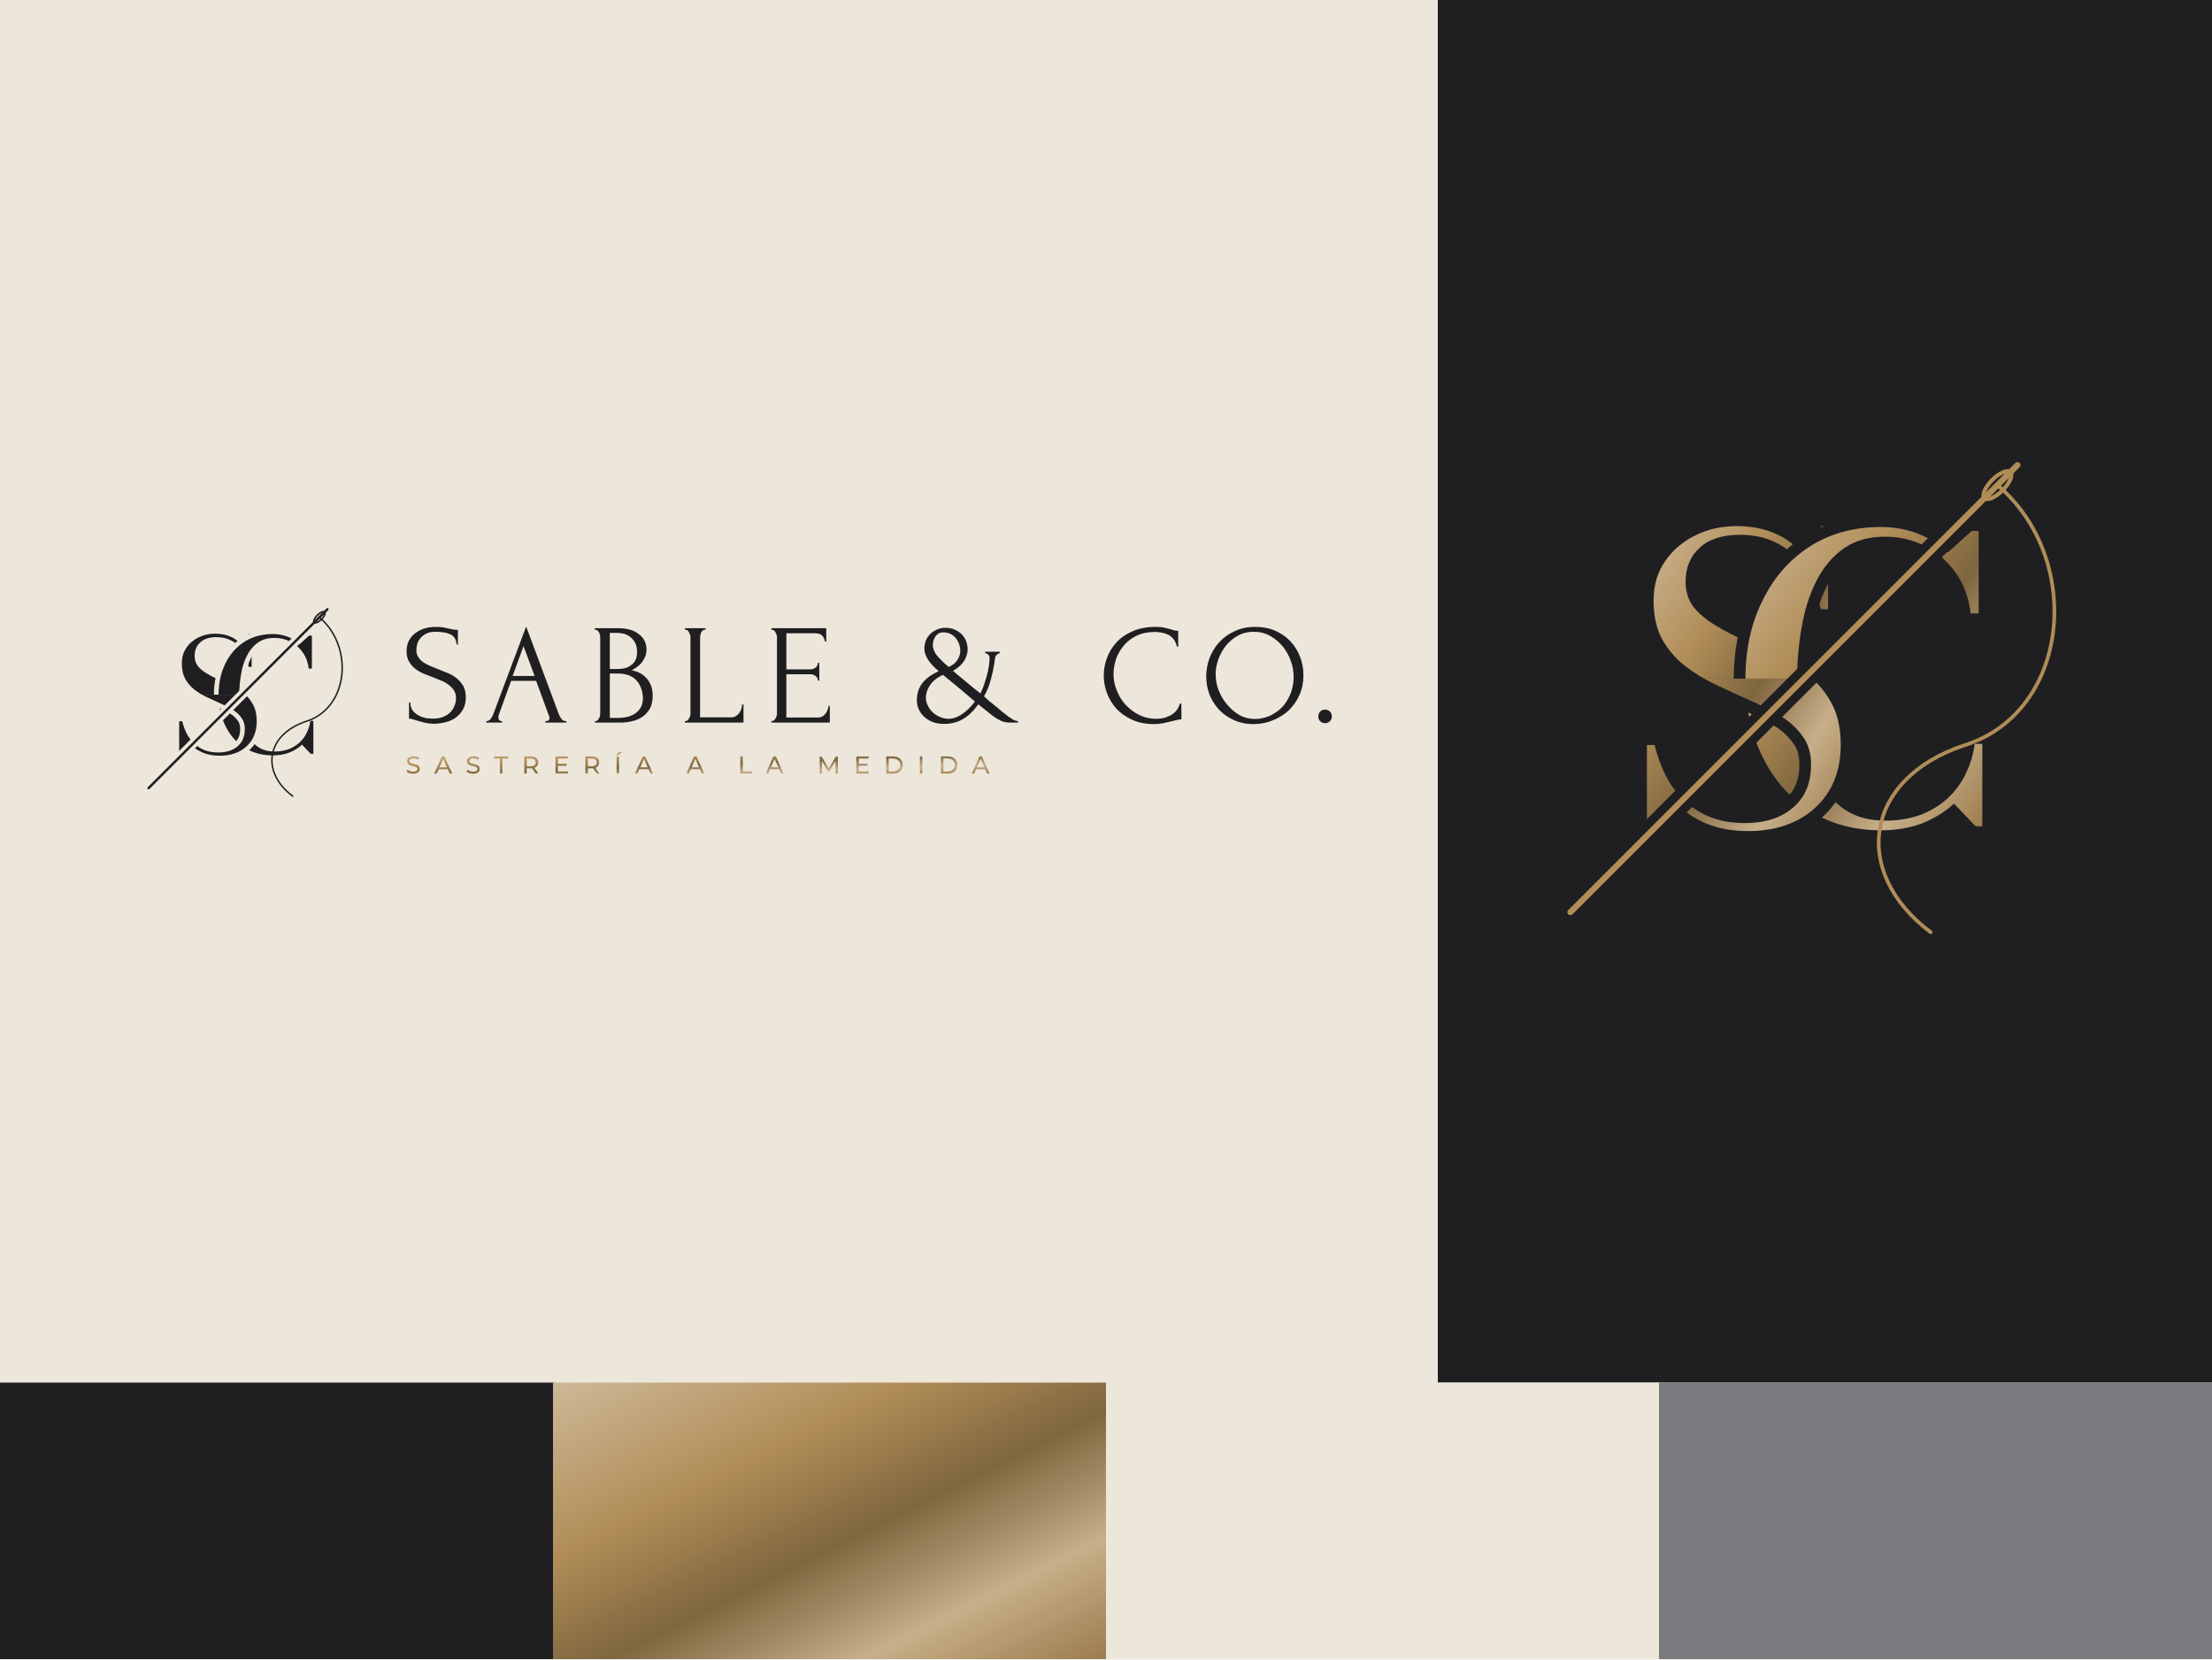
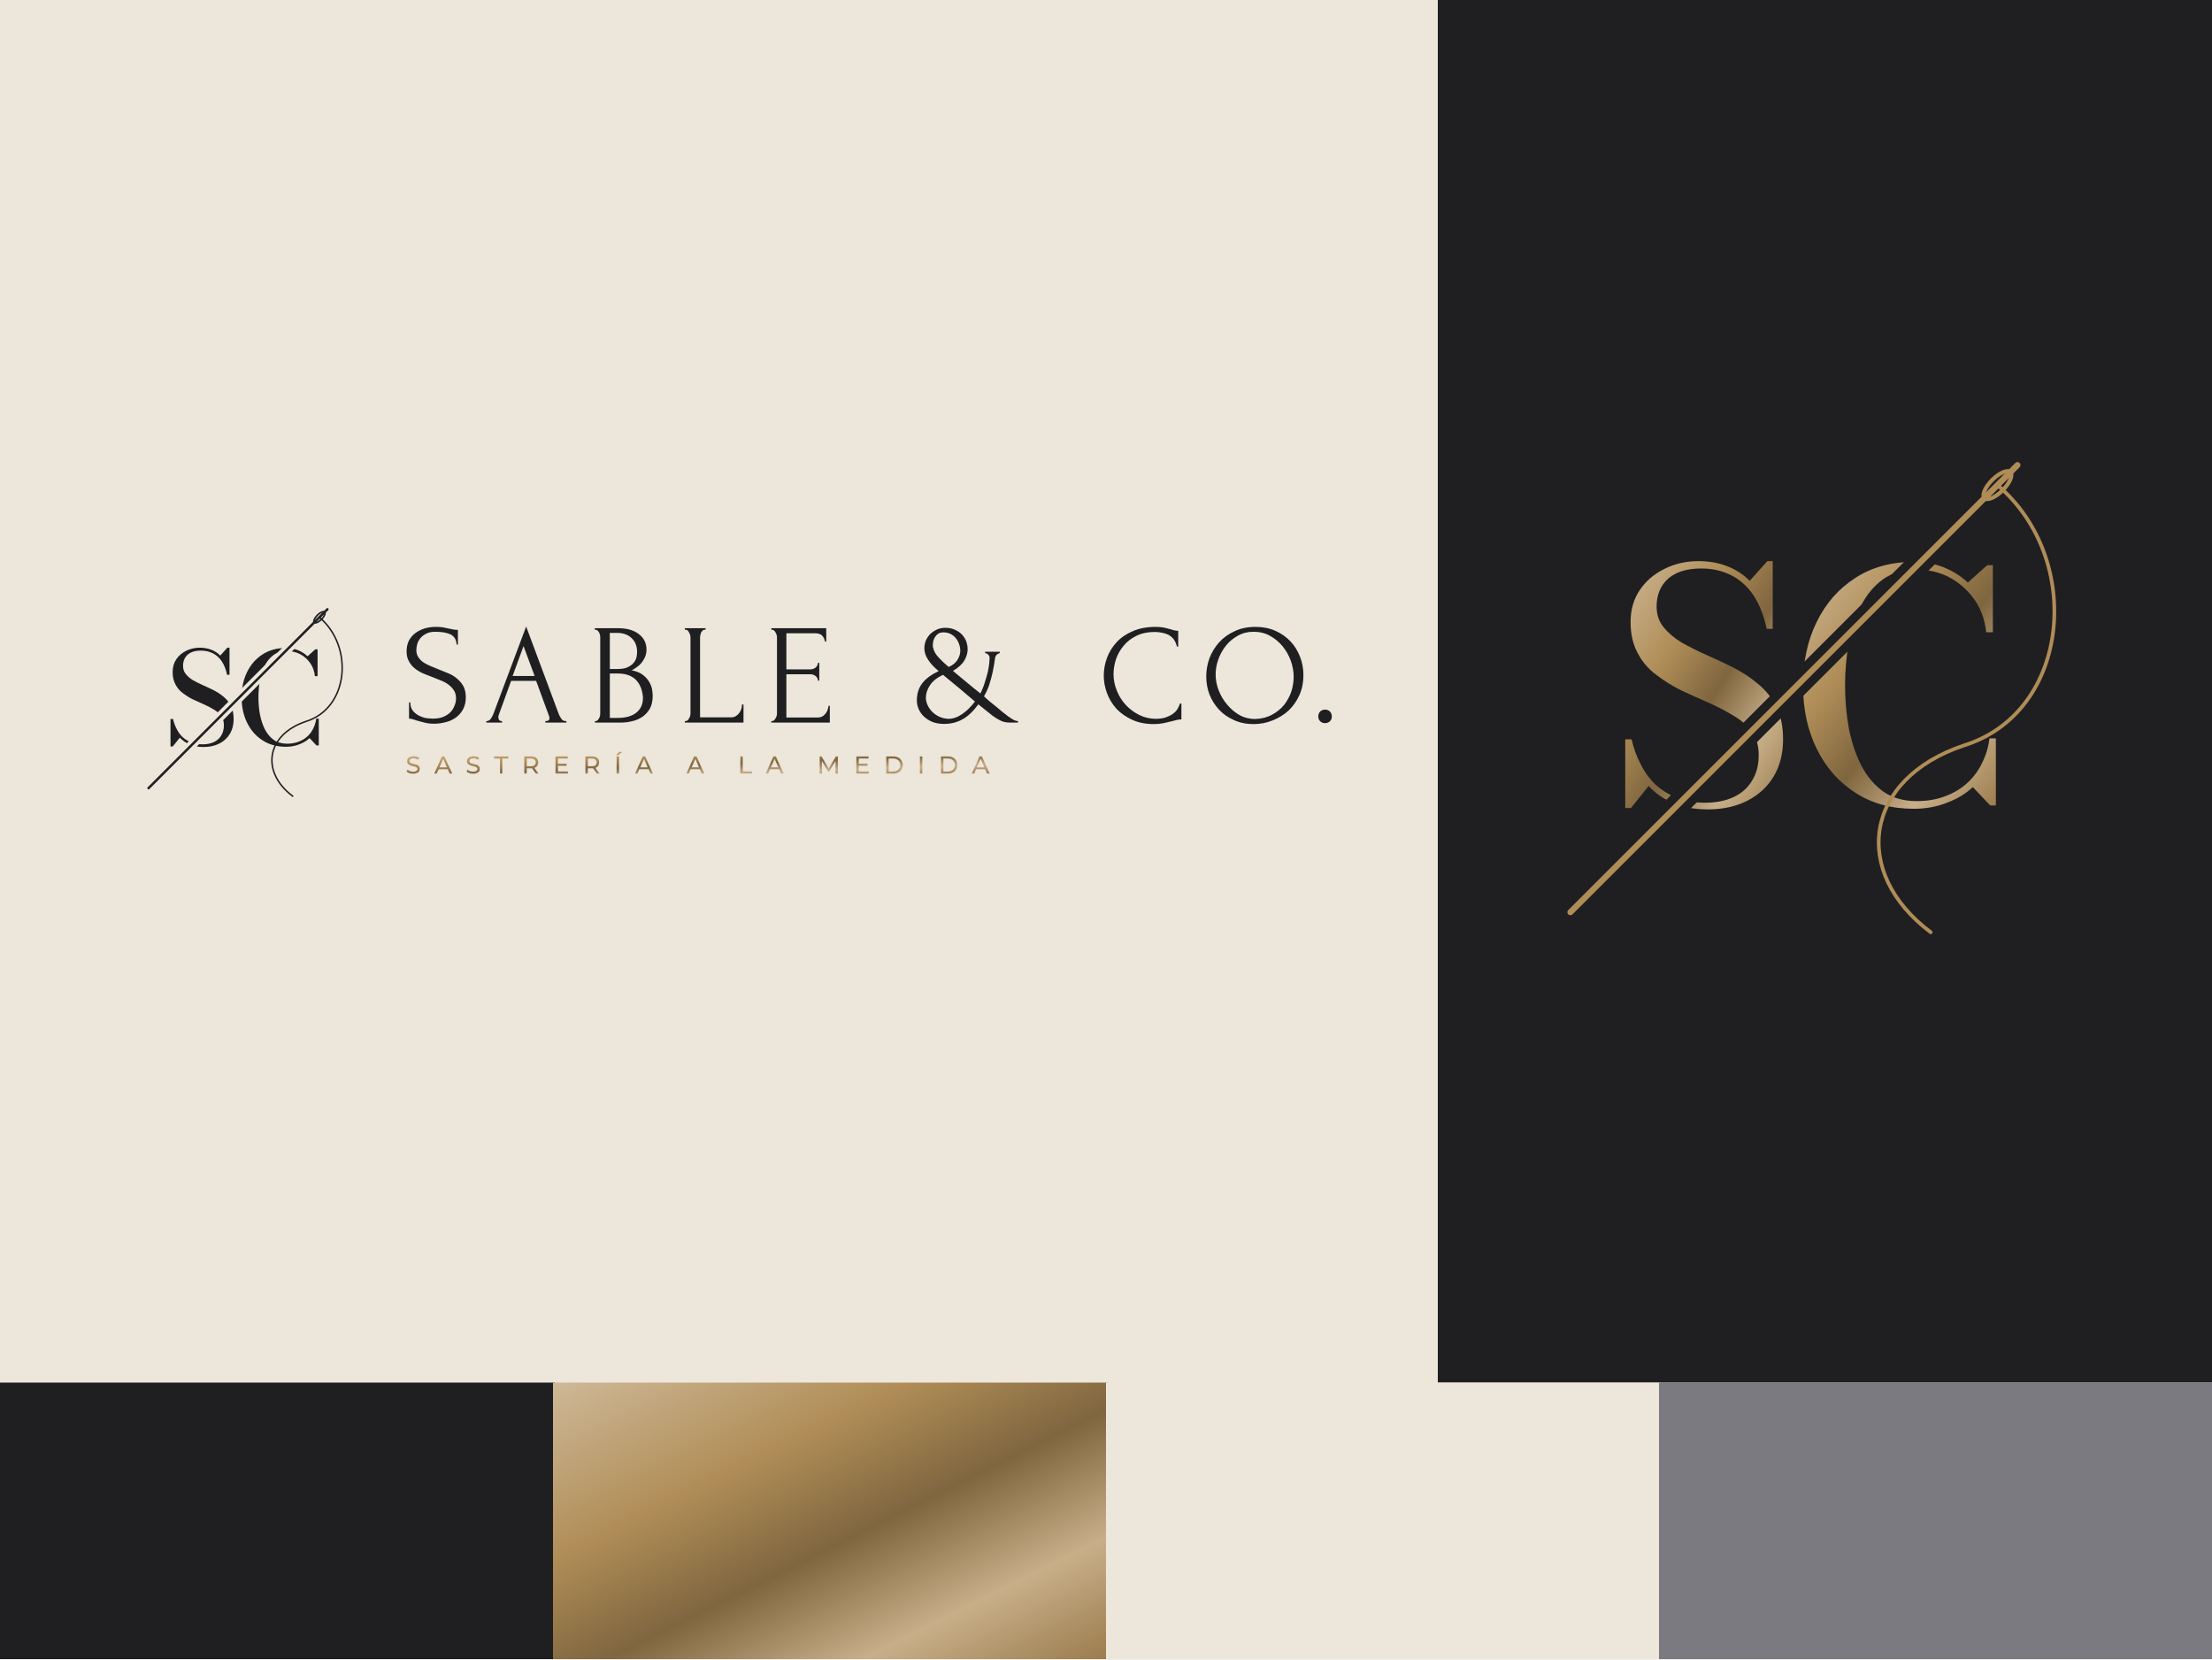
<svg xmlns="http://www.w3.org/2000/svg" viewBox="0 0 1200 900" width="1200" height="900">
  <defs>
    <linearGradient id="foil" x1="0" y1="0" x2="1" y2="1">
      <stop offset="0" stop-color="#CEB897" />
      <stop offset=".32" stop-color="#B08D57" />
      <stop offset=".55" stop-color="#7F663F" />
      <stop offset=".78" stop-color="#C8AF89" />
      <stop offset="1" stop-color="#9B7C4D" />
    </linearGradient>
  </defs>
  <rect width="1200" height="900" fill="#EDE6DA" />
  <rect x="780" y="0" width="420" height="750" fill="#1F1F22" />
  <g transform="translate(80 327.02)">
    <g transform="scale(1.02)">
      <g transform="translate(-22.15 -23.57)">
        <g transform="scale(0.71)">
-           <mask id="k406" maskUnits="userSpaceOnUse" x="-50" y="-50" width="400" height="400">
+           <mask id="k38" maskUnits="userSpaceOnUse" x="-50" y="-50" width="400" height="400">
            <rect x="-50" y="-50" width="400" height="400" fill="#fff" />
            <g fill="#000">
              <path d="M32 172 L166 38" fill="none" stroke="#000" stroke-width="7" stroke-linecap="round" stroke-linejoin="round" />
            </g>
          </mask>
-           <g mask="url(#k406)">
-             <clipPath id="w402">
-               <rect x="-500" y="-500" width="1400" height="602" />
-             </clipPath>
-             <clipPath id="w403">
-               <rect x="-500" y="102" width="1400" height="1400" />
-             </clipPath>
-             <g clip-path="url(#w402)">
-               <mask id="k404" maskUnits="userSpaceOnUse" x="-50" y="-50" width="400" height="400">
-                 <rect x="-50" y="-50" width="400" height="400" fill="#fff" />
-                 <g fill="#000">
-                   <path d="M47 1.2Q34.7 1.2 25.5 -4.7Q16.4 -10.6 11.4 -20.9Q6.3 -31.2 6.3 -44.2Q6.3 -57.4 11.4 -67.6Q16.4 -77.9 25.5 -83.8Q34.7 -89.7 47 -89.7Q52.8 -89.7 58 -87.7Q63.1 -85.7 67 -82.1L74.1 -88.5H76.2V-63.8H73.8Q73 -70.8 69.3 -76Q65.6 -81.2 60.1 -84Q54.6 -86.8 48.2 -86.8Q40.8 -86.8 35.8 -83.3Q30.7 -79.7 27.6 -73.6Q24.5 -67.5 23.2 -59.9Q21.8 -52.3 21.8 -44.2Q21.8 -36.2 23.2 -28.6Q24.5 -21 27.6 -14.9Q30.7 -8.8 35.8 -5.2Q40.8 -1.7 48.2 -1.7Q54 -1.7 58.7 -3.4Q63.4 -5.2 66.8 -8.3Q70.3 -11.5 72.3 -15.7Q74.4 -19.9 75 -24.7H77.3V0H75.3L68.8 -6.8Q64.8 -3.1 59.3 -0.9Q53.7 1.2 47 1.2Z" transform="translate(120 102) scale(1) translate(-41.83 44.25)" fill="#000" stroke="#000" stroke-width="7" stroke-linejoin="round" />
-                 </g>
-               </mask>
-               <g mask="url(#k404)">
-                 <path d="M36.8 1.7Q29.5 1.7 24.1 -0.6Q18.8 -2.8 15 -6.8L8.4 1.2H6.4V-24.1H8.7Q9.9 -19.2 12 -15Q14.2 -10.7 17.5 -7.6Q20.8 -4.4 25.3 -2.5Q29.9 -0.7 35.8 -0.7Q41.9 -0.7 46.3 -2.8Q50.7 -4.9 53.2 -8.8Q55.6 -12.7 55.6 -18.3Q55.6 -23.4 53 -26.8Q50.5 -30.3 46.3 -32.9Q42 -35.4 37 -37.6Q32 -39.8 27 -42.2Q21.9 -44.6 17.7 -47.9Q13.5 -51.2 10.9 -55.9Q8.4 -60.6 8.4 -67.4Q8.4 -74.2 11.8 -79.1Q15.2 -84.1 20.9 -86.9Q26.5 -89.7 33.3 -89.7Q39.1 -89.7 43.8 -87.9Q48.6 -86.1 52.2 -82.4L58.8 -89.7H60.7V-64.8H58.5Q56.9 -72.2 53.6 -77.1Q50.3 -82.1 45.4 -84.6Q40.5 -87.1 34.4 -87.1Q26.4 -87.1 22.2 -83.2Q18 -79.4 18 -73Q18 -68.5 20.5 -65.3Q23.1 -62.2 27.2 -59.8Q31.3 -57.3 36.3 -55.2Q41.3 -53 46.3 -50.5Q51.2 -48 55.4 -44.5Q59.5 -41 62 -36.1Q64.5 -31.2 64.5 -24.1Q64.5 -16.3 61.1 -10.5Q57.6 -4.7 51.4 -1.5Q45.1 1.7 36.8 1.7Z" transform="translate(84 102) scale(1) translate(-35.46 43.98)" fill="#1F1F22" />
-               </g>
-               <path d="M47 1.2Q34.7 1.2 25.5 -4.7Q16.4 -10.6 11.4 -20.9Q6.3 -31.2 6.3 -44.2Q6.3 -57.4 11.4 -67.6Q16.4 -77.9 25.5 -83.8Q34.7 -89.7 47 -89.7Q52.8 -89.7 58 -87.7Q63.1 -85.7 67 -82.1L74.1 -88.5H76.2V-63.8H73.8Q73 -70.8 69.3 -76Q65.6 -81.2 60.1 -84Q54.6 -86.8 48.2 -86.8Q40.8 -86.8 35.8 -83.3Q30.7 -79.7 27.6 -73.6Q24.5 -67.5 23.2 -59.9Q21.8 -52.3 21.8 -44.2Q21.8 -36.2 23.2 -28.6Q24.5 -21 27.6 -14.9Q30.7 -8.8 35.8 -5.2Q40.8 -1.7 48.2 -1.7Q54 -1.7 58.7 -3.4Q63.4 -5.2 66.8 -8.3Q70.3 -11.5 72.3 -15.7Q74.4 -19.9 75 -24.7H77.3V0H75.3L68.8 -6.8Q64.8 -3.1 59.3 -0.9Q53.7 1.2 47 1.2Z" transform="translate(120 102) scale(1) translate(-41.83 44.25)" fill="#1F1F22" />
-             </g>
-             <g clip-path="url(#w403)">
-               <mask id="k405" maskUnits="userSpaceOnUse" x="-50" y="-50" width="400" height="400">
-                 <rect x="-50" y="-50" width="400" height="400" fill="#fff" />
-                 <g fill="#000">
-                   <path d="M36.8 1.7Q29.5 1.7 24.1 -0.6Q18.8 -2.8 15 -6.8L8.4 1.2H6.4V-24.1H8.7Q9.9 -19.2 12 -15Q14.2 -10.7 17.5 -7.6Q20.8 -4.4 25.3 -2.5Q29.9 -0.7 35.8 -0.7Q41.9 -0.7 46.3 -2.8Q50.7 -4.9 53.2 -8.8Q55.6 -12.7 55.6 -18.3Q55.6 -23.4 53 -26.8Q50.5 -30.3 46.3 -32.9Q42 -35.4 37 -37.6Q32 -39.8 27 -42.2Q21.9 -44.6 17.7 -47.9Q13.5 -51.2 10.9 -55.9Q8.4 -60.6 8.4 -67.4Q8.4 -74.2 11.8 -79.1Q15.2 -84.1 20.9 -86.9Q26.5 -89.7 33.3 -89.7Q39.1 -89.7 43.8 -87.9Q48.6 -86.1 52.2 -82.4L58.8 -89.7H60.7V-64.8H58.5Q56.9 -72.2 53.6 -77.1Q50.3 -82.1 45.4 -84.6Q40.5 -87.1 34.4 -87.1Q26.4 -87.1 22.2 -83.2Q18 -79.4 18 -73Q18 -68.5 20.5 -65.3Q23.1 -62.2 27.2 -59.8Q31.3 -57.3 36.3 -55.2Q41.3 -53 46.3 -50.5Q51.2 -48 55.4 -44.5Q59.5 -41 62 -36.1Q64.5 -31.2 64.5 -24.1Q64.5 -16.3 61.1 -10.5Q57.6 -4.7 51.4 -1.5Q45.1 1.7 36.8 1.7Z" transform="translate(84 102) scale(1) translate(-35.46 43.98)" fill="#000" stroke="#000" stroke-width="7" stroke-linejoin="round" />
-                 </g>
-               </mask>
-               <g mask="url(#k405)">
-                 <path d="M47 1.2Q34.7 1.2 25.5 -4.7Q16.4 -10.6 11.4 -20.9Q6.3 -31.2 6.3 -44.2Q6.3 -57.4 11.4 -67.6Q16.4 -77.9 25.5 -83.8Q34.7 -89.7 47 -89.7Q52.8 -89.7 58 -87.7Q63.1 -85.7 67 -82.1L74.1 -88.5H76.2V-63.8H73.8Q73 -70.8 69.3 -76Q65.6 -81.2 60.1 -84Q54.6 -86.8 48.2 -86.8Q40.8 -86.8 35.8 -83.3Q30.7 -79.7 27.6 -73.6Q24.5 -67.5 23.2 -59.9Q21.8 -52.3 21.8 -44.2Q21.8 -36.2 23.2 -28.6Q24.5 -21 27.6 -14.9Q30.7 -8.8 35.8 -5.2Q40.8 -1.7 48.2 -1.7Q54 -1.7 58.7 -3.4Q63.4 -5.2 66.8 -8.3Q70.3 -11.5 72.3 -15.7Q74.4 -19.9 75 -24.7H77.3V0H75.3L68.8 -6.8Q64.8 -3.1 59.3 -0.9Q53.7 1.2 47 1.2Z" transform="translate(120 102) scale(1) translate(-41.83 44.25)" fill="#1F1F22" />
-               </g>
-               <path d="M36.8 1.7Q29.5 1.7 24.1 -0.6Q18.8 -2.8 15 -6.8L8.4 1.2H6.4V-24.1H8.7Q9.9 -19.2 12 -15Q14.2 -10.7 17.5 -7.6Q20.8 -4.4 25.3 -2.5Q29.9 -0.7 35.8 -0.7Q41.9 -0.7 46.3 -2.8Q50.7 -4.9 53.2 -8.8Q55.6 -12.7 55.6 -18.3Q55.6 -23.4 53 -26.8Q50.5 -30.3 46.3 -32.9Q42 -35.4 37 -37.6Q32 -39.8 27 -42.2Q21.9 -44.6 17.7 -47.9Q13.5 -51.2 10.9 -55.9Q8.4 -60.6 8.4 -67.4Q8.4 -74.2 11.8 -79.1Q15.2 -84.1 20.9 -86.9Q26.5 -89.7 33.3 -89.7Q39.1 -89.7 43.8 -87.9Q48.6 -86.1 52.2 -82.4L58.8 -89.7H60.7V-64.8H58.5Q56.9 -72.2 53.6 -77.1Q50.3 -82.1 45.4 -84.6Q40.5 -87.1 34.4 -87.1Q26.4 -87.1 22.2 -83.2Q18 -79.4 18 -73Q18 -68.5 20.5 -65.3Q23.1 -62.2 27.2 -59.8Q31.3 -57.3 36.3 -55.2Q41.3 -53 46.3 -50.5Q51.2 -48 55.4 -44.5Q59.5 -41 62 -36.1Q64.5 -31.2 64.5 -24.1Q64.5 -16.3 61.1 -10.5Q57.6 -4.7 51.4 -1.5Q45.1 1.7 36.8 1.7Z" transform="translate(84 102) scale(1) translate(-35.46 43.98)" fill="#1F1F22" />
-             </g>
+           <g mask="url(#k38)">
+             <path d="M30 1.4Q24 1.4 19.6 -0.5Q15.3 -2.3 12.2 -5.6L6.9 1H5.2V-19.6H7.1Q8 -15.6 9.8 -12.2Q11.5 -8.7 14.2 -6.1Q16.9 -3.6 20.6 -2.1Q24.3 -0.6 29.1 -0.6Q34.1 -0.6 37.7 -2.3Q41.3 -4 43.2 -7.2Q45.2 -10.4 45.2 -14.9Q45.2 -19 43.2 -21.8Q41.1 -24.7 37.6 -26.7Q34.2 -28.8 30.1 -30.6Q26 -32.4 21.9 -34.3Q17.9 -36.3 14.4 -39Q10.9 -41.6 8.9 -45.5Q6.8 -49.3 6.8 -54.8Q6.8 -60.3 9.6 -64.4Q12.3 -68.4 17 -70.7Q21.6 -73 27.1 -73Q31.8 -73 35.7 -71.5Q39.6 -70 42.5 -67.1L47.8 -73H49.4V-52.7H47.6Q46.3 -58.7 43.6 -62.8Q40.9 -66.8 36.9 -68.8Q32.9 -70.8 28 -70.8Q21.5 -70.8 18 -67.7Q14.6 -64.6 14.6 -59.4Q14.6 -55.7 16.7 -53.2Q18.8 -50.6 22.1 -48.6Q25.5 -46.7 29.5 -44.9Q33.6 -43.1 37.6 -41.1Q41.7 -39 45 -36.2Q48.4 -33.4 50.5 -29.4Q52.5 -25.3 52.5 -19.6Q52.5 -13.2 49.7 -8.5Q46.9 -3.8 41.8 -1.2Q36.7 1.4 30 1.4Z" transform="translate(72.1 104) scale(1) translate(-28.85 35.78)" fill="#1F1F22" />
+             <path d="M38.3 1Q28.2 1 20.8 -3.8Q13.3 -8.6 9.2 -17Q5.1 -25.3 5.1 -36Q5.1 -46.7 9.2 -55Q13.3 -63.4 20.8 -68.2Q28.2 -73 38.3 -73Q43 -73 47.2 -71.4Q51.4 -69.7 54.5 -66.8L60.3 -72H62V-51.9H60Q59.4 -57.6 56.4 -61.8Q53.4 -66 48.9 -68.4Q44.4 -70.7 39.2 -70.7Q33.2 -70.7 29.1 -67.8Q25 -64.8 22.5 -59.9Q20 -54.9 18.8 -48.7Q17.7 -42.5 17.7 -36Q17.7 -29.5 18.8 -23.3Q20 -17.1 22.5 -12.1Q25 -7.2 29.1 -4.2Q33.2 -1.3 39.2 -1.3Q44 -1.3 47.8 -2.8Q51.6 -4.2 54.4 -6.8Q57.2 -9.4 58.8 -12.8Q60.5 -16.2 61 -20.1H62.9V0H61.2L56 -5.5Q52.8 -2.5 48.2 -0.8Q43.7 1 38.3 1Z" transform="translate(130.66 104) scale(1) translate(-34.03 36)" fill="#1F1F22" />
          </g>
          <path d="M32 172 L166 38" fill="none" stroke="#1F1F22" stroke-width="1.8" stroke-linecap="round" stroke-linejoin="round" />
          <ellipse cx="160" cy="44" rx="5.5" ry="2.2" fill="none" stroke="#1F1F22" stroke-width="1.2" transform="rotate(-45 160 44)" />
          <path d="M160 44 C186 66 182 112 150 122 C120 132 116 160 140 178" fill="none" stroke="#1F1F22" stroke-width="1.1" stroke-linecap="round" stroke-linejoin="round" />
        </g>
      </g>
      <g transform="translate(137.85 13.52)">
        <g transform="translate(-2.74 50.16)">
          <path fill="#1F1F22" d="M34.2 -13.5Q34.2 -9.7 32.7 -7Q31.2 -4.3 28.8 -2.6Q26.4 -0.9 23.4 -0.2Q20.4 0.6 17.4 0.6Q14.4 0.6 12.2 0Q10 -0.6 8.1 -1.1Q6.9 -1.5 5.9 -1.8Q4.9 -2.1 4 -2.1V-10.7H4.7Q4.7 -7.8 6.2 -6.1Q7.7 -4.4 9.7 -3.5Q11.6 -2.6 13.6 -2.3Q15.6 -2.1 16.5 -2.1Q19.8 -2.1 22.1 -3Q24.5 -4 26 -5.5Q27.5 -7.1 28.2 -9Q29 -10.9 29 -12.8Q29 -15.4 27.9 -17.1Q26.8 -18.8 25.1 -20.1Q23.4 -21.4 21.2 -22.3Q19 -23.2 16.7 -24.1Q14.1 -25.1 11.6 -26.1Q9.1 -27.2 7.1 -28.8Q5.2 -30.3 4 -32.5Q2.7 -34.7 2.7 -37.8Q2.7 -41.2 4 -43.7Q5.3 -46.1 7.5 -47.7Q9.7 -49.3 12.4 -50.1Q15.2 -50.9 18.1 -50.9Q20.1 -50.9 21.8 -50.7Q23.6 -50.4 25.2 -50Q26.4 -49.7 27.7 -49.5Q28.9 -49.3 30 -49.3V-41.5H29.3Q29.1 -45.4 26.1 -46.9Q23.2 -48.3 17.9 -48.3Q14.9 -48.3 13 -47.2Q11 -46.2 9.9 -44.7Q8.7 -43.2 8.3 -41.5Q7.9 -39.8 7.9 -38.5Q7.9 -36.4 8.9 -34.9Q9.8 -33.4 11.4 -32.2Q13 -31.1 15.1 -30.2Q17.2 -29.3 19.5 -28.4Q22 -27.4 24.7 -26.3Q27.4 -25.2 29.4 -23.5Q31.5 -21.8 32.9 -19.4Q34.2 -16.9 34.2 -13.5ZM76.5 -0.8H76.8Q78.7 -0.8 78.7 -2.4Q78.7 -3 78.4 -3.7L71.6 -22.2H58.3L51.7 -4Q51.5 -3.4 51.5 -2.9Q51.5 -1.9 52 -1.3Q52.5 -0.8 53.1 -0.8H53.5V0H45.1V-0.8H45.4Q46.4 -0.8 47.4 -1.9Q48.3 -3.1 48.9 -4.7L66.3 -51.1L83.4 -5.2Q83.9 -3.6 84.9 -2.2Q85.8 -0.8 87.3 -0.8H87.7V0H76.5ZM59.1 -24.8H70.8L64.9 -40.7ZM102.9 -0.8H103.3Q103.8 -0.8 104.3 -1.2Q104.7 -1.7 105.1 -2.3Q105.4 -2.9 105.6 -3.6Q105.7 -4.3 105.7 -4.9V-45.4Q105.7 -45.9 105.6 -46.6Q105.4 -47.3 105.1 -47.9Q104.7 -48.6 104.2 -49Q103.7 -49.4 103.1 -49.4H102.8V-50.2H115.2Q122.3 -50.2 126.3 -47Q130.3 -43.9 130.3 -38.8Q130.3 -36.6 129.5 -34.8Q128.7 -33.1 127.6 -31.7Q126.4 -30.3 125 -29.4Q123.7 -28.4 122.4 -27.8Q125.6 -27.2 127.8 -25.8Q129.9 -24.3 131.2 -22.5Q132.5 -20.6 133.1 -18.5Q133.6 -16.3 133.6 -14.3Q133.6 -10.3 132.2 -7.6Q130.7 -4.9 128.3 -3.2Q125.9 -1.5 122.9 -0.8Q119.8 0 116.5 0H102.9ZM128.4 -13.8Q127.8 -19.7 124.5 -22.9Q121.1 -26.1 115.1 -26.1H110.8V-2.5H115.2Q121.4 -2.5 124.9 -5.3Q128.4 -8.1 128.4 -13ZM125.3 -38.1Q125.1 -42.5 122.2 -45.1Q119.4 -47.7 114.6 -47.7H110.8V-28.5H114.8Q118 -28.5 120 -29.3Q122 -30.2 123.2 -31.5Q124.4 -32.8 124.9 -34.4Q125.3 -36 125.3 -37.5ZM150.7 -0.8H151.1Q151.7 -0.8 152.2 -1.2Q152.6 -1.6 152.9 -2.2Q153.3 -2.8 153.5 -3.5Q153.7 -4.2 153.7 -4.8V-45.4Q153.7 -46 153.5 -46.7Q153.3 -47.3 152.9 -48Q152.6 -48.6 152.2 -49Q151.7 -49.4 151.1 -49.4H150.7V-50.2H161.7V-49.4H161.3Q160.7 -49.4 160.2 -49Q159.8 -48.6 159.4 -48Q159.1 -47.3 159 -46.7Q158.8 -46 158.8 -45.4V-2.8H175.4Q176.9 -2.8 177.9 -3.5Q179 -4.2 179.7 -5.2Q180.4 -6.2 180.8 -7.4Q181.1 -8.6 181.1 -9.6H181.9V0H150.7ZM196.7 -0.8H197.1Q197.7 -0.8 198.1 -1.2Q198.6 -1.6 198.9 -2.2Q199.3 -2.8 199.5 -3.5Q199.7 -4.2 199.7 -4.8V-45.4Q199.7 -46 199.5 -46.7Q199.3 -47.3 198.9 -48Q198.6 -48.6 198.1 -49Q197.7 -49.4 197.1 -49.4H196.7V-50.2H225.9V-43.1H225.2Q225 -44.8 223.8 -46.2Q222.6 -47.5 220 -47.5H204.7V-28.3H217.4Q219.1 -28.3 220.3 -29.3Q221.5 -30.4 221.5 -31.8H222.2V-22.3H221.5Q221.5 -23.7 220.3 -24.7Q219.2 -25.7 217.4 -25.7H204.7V-2.7H221.4Q222.8 -2.7 223.9 -3.3Q225 -4 225.7 -5Q226.4 -5.9 226.7 -7Q227.1 -8.1 227.1 -8.9H227.8V0H196.7ZM319.7 -5.6Q321.3 -4.3 322.8 -3.2Q324.1 -2.3 325.4 -1.5Q326.8 -0.8 327.9 -0.8V0H323.6Q320.7 0 318.5 -1.1Q316.3 -2.2 314.3 -3.7L306.8 -9.7Q302.7 -4.1 298.3 -1.7Q294 0.7 288.6 0.7Q285.2 0.7 282.5 -0.3Q279.8 -1.4 278 -3.1Q276.1 -4.8 275.1 -7.1Q274.1 -9.3 274.1 -11.8Q274.1 -17 276.8 -20.7Q279.5 -24.4 285.7 -27.4Q282 -30.4 280.1 -33.4Q278.1 -36.3 278.1 -39.5Q278.1 -41.7 278.9 -43.7Q279.8 -45.7 281.3 -47.2Q282.8 -48.6 284.8 -49.5Q286.8 -50.4 289.3 -50.4Q292.1 -50.4 294.3 -49.4Q296.6 -48.4 298.1 -46.8Q299.6 -45.2 300.4 -43.1Q301.1 -41 301.1 -38.9Q301.1 -36.1 299.4 -33.1Q297.6 -30 293.3 -27.5Q296.8 -24.6 300.5 -21.5Q304.2 -18.4 307.9 -15.5Q309.4 -18.5 310.3 -21.6Q311.3 -24.6 311.9 -27.2Q312.4 -29.7 312.6 -31.6Q312.8 -33.5 312.8 -34.4Q312.8 -35.3 312.1 -36.1Q311.3 -36.9 310.4 -36.9V-37.7H318.2V-36.9Q317.5 -36.9 316.7 -36.2Q315.9 -35.5 315.7 -34.4Q315.2 -30.5 314.4 -26.8Q313.7 -23.6 312.6 -20.1Q311.4 -16.6 309.8 -14Q311.3 -12.5 313 -11.1Q314.8 -9.7 316.5 -8.3ZM282.8 -39.7Q283.3 -37.1 285.8 -34.5Q288.2 -31.9 291 -29.6Q294 -30.8 295.6 -33.2Q297.2 -35.7 297.2 -38.1Q297.2 -39.9 296.6 -41.6Q296 -43.4 294.9 -44.8Q293.8 -46.2 292.1 -47.1Q290.4 -48 288.1 -48Q285.6 -48 284.1 -46Q282.6 -44 282.6 -41.3Q282.6 -40.9 282.6 -40.5Q282.6 -40.1 282.8 -39.7ZM290.9 -2Q294.6 -2 298.3 -4.6Q301.9 -7.1 305 -11.2Q300.8 -14.7 296.5 -18.4Q292.1 -22 288 -25.4Q283.3 -23.2 281.1 -19.9Q278.9 -16.6 278.9 -13.3Q278.9 -11.2 279.8 -9.3Q280.7 -7.3 282.3 -5.7Q283.9 -4.1 286.1 -3.1Q288.3 -2.1 290.9 -2ZM400.7 -48.2Q395.1 -48.2 391 -46.2Q386.8 -44.2 384.1 -40.9Q381.4 -37.7 380 -33.7Q378.7 -29.6 378.7 -25.7Q378.7 -21.2 380.5 -16.9Q382.2 -12.6 385.3 -9.3Q388.4 -6 392.5 -4Q396.6 -2 401.4 -2Q402.7 -2 404.6 -2.3Q406.4 -2.6 408.3 -3.5Q410.1 -4.3 411.7 -5.9Q413.2 -7.5 414 -10.1H414.8V-1.7Q413.7 -1.7 412.4 -1.4Q411.2 -1.1 409.6 -0.7Q407.7 -0.2 405.3 0.3Q402.9 0.8 400.2 0.8Q393.6 0.8 388.6 -1.5Q383.6 -3.8 380.2 -7.4Q376.9 -11.1 375.2 -15.7Q373.5 -20.3 373.5 -25Q373.5 -29.7 375.2 -34.4Q376.9 -39 380.3 -42.7Q383.7 -46.4 388.9 -48.6Q394.1 -50.9 401.1 -50.9Q403.6 -50.9 405.6 -50.5Q407.6 -50 409.2 -49.6Q410.3 -49.2 411.3 -49Q412.2 -48.8 413.1 -48.8V-40.4H412.4Q411.9 -42.7 410.7 -44.3Q409.5 -45.8 407.9 -46.7Q406.2 -47.5 404.4 -47.8Q402.5 -48.2 400.7 -48.2ZM454.2 -50.9Q460.1 -50.9 464.8 -48.8Q469.5 -46.7 472.8 -43.2Q476.1 -39.7 477.9 -35Q479.7 -30.3 479.7 -25.2Q479.7 -19.5 477.6 -14.7Q475.5 -10 471.9 -6.5Q468.2 -3.1 463.4 -1.2Q458.6 0.8 453.1 0.8Q447.3 0.8 442.6 -1.4Q437.9 -3.5 434.7 -7Q431.5 -10.5 429.7 -15Q428 -19.6 428 -24.5Q428 -29.4 429.7 -34.2Q431.5 -38.9 434.8 -42.6Q438.2 -46.4 443.1 -48.6Q447.9 -50.9 454.2 -50.9ZM454.1 -1.9Q459.2 -2.1 463 -4.2Q466.9 -6.3 469.5 -9.5Q472 -12.8 473.3 -16.6Q474.5 -20.5 474.5 -24.3Q474.5 -28.5 473 -32.8Q471.5 -37 468.7 -40.5Q465.9 -43.9 462 -46.1Q458.1 -48.3 453.2 -48.3Q448.5 -48.3 444.8 -46.2Q441 -44.1 438.4 -40.8Q435.8 -37.5 434.4 -33.5Q433 -29.5 433 -25.6Q433 -21.4 434.6 -17.2Q436.2 -13 439.1 -9.6Q441.9 -6.2 445.7 -4Q449.5 -1.9 454.1 -1.9ZM487.6 -3.3Q487.6 -4.8 488.6 -5.9Q489.7 -6.9 491.2 -6.9Q492.7 -6.9 493.8 -5.9Q494.8 -4.8 494.8 -3.3Q494.8 -1.7 493.8 -0.7Q492.7 0.3 491.2 0.3Q489.7 0.3 488.6 -0.7Q487.6 -1.7 487.6 -3.3Z" />
        </g>
        <g transform="translate(-0.53 77.26)">
          <path fill="url(#foil)" d="M4 0.1Q3 0.1 2 -0.2Q1.1 -0.5 0.5 -1L1 -2.1Q1.5 -1.6 2.3 -1.3Q3.1 -1 4 -1Q4.8 -1 5.3 -1.2Q5.8 -1.4 6 -1.7Q6.3 -2 6.3 -2.4Q6.3 -2.9 6 -3.2Q5.7 -3.4 5.2 -3.6Q4.7 -3.8 4.1 -3.9Q3.5 -4.1 2.9 -4.2Q2.3 -4.4 1.8 -4.7Q1.4 -5 1.1 -5.4Q0.8 -5.9 0.8 -6.6Q0.8 -7.3 1.1 -7.9Q1.5 -8.5 2.3 -8.8Q3 -9.2 4.2 -9.2Q5 -9.2 5.8 -9Q6.6 -8.8 7.2 -8.4L6.7 -7.4Q6.1 -7.7 5.5 -7.9Q4.8 -8.1 4.2 -8.1Q3.5 -8.1 3 -7.9Q2.5 -7.7 2.3 -7.4Q2 -7.1 2 -6.7Q2 -6.2 2.3 -5.9Q2.6 -5.6 3.1 -5.4Q3.6 -5.3 4.2 -5.1Q4.8 -5 5.4 -4.8Q6 -4.7 6.5 -4.4Q6.9 -4.1 7.2 -3.7Q7.5 -3.2 7.5 -2.5Q7.5 -1.8 7.2 -1.2Q6.8 -0.6 6 -0.3Q5.2 0.1 4 0.1ZM15.2 0 19.3 -9.1H20.6L24.8 0H23.4L22.4 -2.3H17.6L16.5 0ZM21.9 -3.3 20 -7.8 18 -3.3ZM35.9 0.1Q34.9 0.1 33.9 -0.2Q33 -0.5 32.4 -1L32.9 -2.1Q33.4 -1.6 34.2 -1.3Q35 -1 35.9 -1Q36.7 -1 37.2 -1.2Q37.7 -1.4 37.9 -1.7Q38.2 -2 38.2 -2.4Q38.2 -2.9 37.8 -3.2Q37.5 -3.4 37.1 -3.6Q36.6 -3.8 36 -3.9Q35.4 -4.1 34.8 -4.2Q34.2 -4.4 33.7 -4.7Q33.2 -5 32.9 -5.4Q32.6 -5.9 32.6 -6.6Q32.6 -7.3 33 -7.9Q33.4 -8.5 34.2 -8.8Q34.9 -9.2 36.1 -9.2Q36.9 -9.2 37.7 -9Q38.5 -8.8 39.1 -8.4L38.6 -7.4Q38 -7.7 37.4 -7.9Q36.7 -8.1 36.1 -8.1Q35.4 -8.1 34.9 -7.9Q34.4 -7.7 34.1 -7.4Q33.9 -7.1 33.9 -6.7Q33.9 -6.2 34.2 -5.9Q34.5 -5.6 35 -5.4Q35.5 -5.3 36.1 -5.1Q36.7 -5 37.3 -4.8Q37.9 -4.7 38.3 -4.4Q38.8 -4.1 39.1 -3.7Q39.4 -3.2 39.4 -2.5Q39.4 -1.8 39.1 -1.2Q38.7 -0.6 37.9 -0.3Q37.1 0.1 35.9 0.1ZM50.2 0V-8H47V-9.1H54.6V-8H51.4V0ZM63.1 0V-9.1H66.7Q68.4 -9.1 69.5 -8.3Q70.5 -7.4 70.5 -5.9Q70.5 -4.9 70 -4.2Q69.6 -3.5 68.7 -3.1Q68.6 -3.1 68.5 -3L70.6 0H69.2L67.2 -2.8Q67 -2.8 66.7 -2.8H64.4V0ZM64.4 -3.9H66.6Q67.9 -3.9 68.5 -4.4Q69.2 -5 69.2 -5.9Q69.2 -6.9 68.5 -7.4Q67.9 -8 66.6 -8H64.4ZM79.7 0V-9.1H86.2V-8H81V-5.2H85.6V-4.1H81V-1.1H86.3V0ZM95.6 0V-9.1H99.1Q100.9 -9.1 101.9 -8.3Q102.9 -7.4 102.9 -5.9Q102.9 -4.9 102.5 -4.2Q102 -3.5 101.2 -3.1Q101.1 -3.1 100.9 -3L103.1 0H101.7L99.7 -2.8Q99.4 -2.8 99.1 -2.8H96.9V0ZM96.9 -3.9H99.1Q100.3 -3.9 101 -4.4Q101.6 -5 101.6 -5.9Q101.6 -6.9 101 -7.4Q100.3 -8 99.1 -8H96.9ZM112.2 0V-9.1H113.5V0ZM111.9 -9.8 113.6 -11.5H115.2L113 -9.8ZM122 0 126.1 -9.1H127.4L131.5 0H130.2L129.2 -2.3H124.3L123.3 0ZM128.7 -3.3 126.8 -7.8 124.8 -3.3ZM149.3 0 153.4 -9.1H154.7L158.8 0H157.5L156.5 -2.3H151.6L150.6 0ZM156 -3.3 154.1 -7.8 152.1 -3.3ZM178 0V-9.1H179.3V-1.1H184.2V0ZM191.5 0 195.6 -9.1H196.9L201 0H199.7L198.7 -2.3H193.8L192.8 0ZM198.2 -3.3 196.2 -7.8 194.3 -3.3ZM220.2 0V-9.1H221.2L225 -2.7L228.8 -9.1H229.9L229.9 0H228.6L228.6 -6.6L225.3 -1.1H224.7L221.4 -6.6V0ZM239.7 0V-9.1H246.2V-8H241V-5.2H245.6V-4.1H241V-1.1H246.3V0ZM255.6 0V-9.1H259.4Q260.9 -9.1 262 -8.5Q263.1 -8 263.7 -6.9Q264.4 -5.9 264.4 -4.5Q264.4 -3.2 263.7 -2.2Q263.1 -1.1 262 -0.6Q260.9 0 259.4 0ZM256.9 -1.1H259.4Q260.5 -1.1 261.3 -1.6Q262.1 -2 262.6 -2.8Q263.1 -3.5 263.1 -4.5Q263.1 -5.6 262.6 -6.3Q262.1 -7.1 261.3 -7.5Q260.5 -8 259.4 -8H256.9ZM273.5 0V-9.1H274.8V0ZM284.7 0V-9.1H288.5Q290 -9.1 291.1 -8.5Q292.2 -8 292.8 -6.9Q293.4 -5.9 293.4 -4.5Q293.4 -3.2 292.8 -2.2Q292.2 -1.1 291.1 -0.6Q290 0 288.5 0ZM286 -1.1H288.4Q289.6 -1.1 290.4 -1.6Q291.2 -2 291.7 -2.8Q292.1 -3.5 292.1 -4.5Q292.1 -5.6 291.7 -6.3Q291.2 -7.1 290.4 -7.5Q289.6 -8 288.4 -8H286ZM301.1 0 305.2 -9.1H306.5L310.6 0H309.2L308.2 -2.3H303.4L302.4 0ZM307.8 -3.3 305.8 -7.8 303.8 -3.3Z" />
        </g>
      </g>
    </g>
  </g>
  <g transform="translate(794 183.52)">
    <g transform="scale(1.81)">
-       <mask id="k411" maskUnits="userSpaceOnUse" x="-50" y="-50" width="400" height="400">
+       <mask id="k39" maskUnits="userSpaceOnUse" x="-50" y="-50" width="400" height="400">
        <rect x="-50" y="-50" width="400" height="400" fill="#fff" />
        <g fill="#000">
          <path d="M32 172 L166 38" fill="none" stroke="#000" stroke-width="7" stroke-linecap="round" stroke-linejoin="round" />
        </g>
      </mask>
-       <g mask="url(#k411)">
-         <clipPath id="w407">
-           <rect x="-500" y="-500" width="1400" height="602" />
-         </clipPath>
-         <clipPath id="w408">
-           <rect x="-500" y="102" width="1400" height="1400" />
-         </clipPath>
-         <g clip-path="url(#w407)">
-           <mask id="k409" maskUnits="userSpaceOnUse" x="-50" y="-50" width="400" height="400">
-             <rect x="-50" y="-50" width="400" height="400" fill="#fff" />
-             <g fill="#000">
-               <path d="M47 1.2Q34.7 1.2 25.5 -4.7Q16.4 -10.6 11.4 -20.9Q6.3 -31.2 6.3 -44.2Q6.3 -57.4 11.4 -67.6Q16.4 -77.9 25.5 -83.8Q34.7 -89.7 47 -89.7Q52.8 -89.7 58 -87.7Q63.1 -85.7 67 -82.1L74.1 -88.5H76.2V-63.8H73.8Q73 -70.8 69.3 -76Q65.6 -81.2 60.1 -84Q54.6 -86.8 48.2 -86.8Q40.8 -86.8 35.8 -83.3Q30.7 -79.7 27.6 -73.6Q24.5 -67.5 23.2 -59.9Q21.8 -52.3 21.8 -44.2Q21.8 -36.2 23.2 -28.6Q24.5 -21 27.6 -14.9Q30.7 -8.8 35.8 -5.2Q40.8 -1.7 48.2 -1.7Q54 -1.7 58.7 -3.4Q63.4 -5.2 66.8 -8.3Q70.3 -11.5 72.3 -15.7Q74.4 -19.9 75 -24.7H77.3V0H75.3L68.8 -6.8Q64.8 -3.1 59.3 -0.9Q53.7 1.2 47 1.2Z" transform="translate(120 102) scale(1) translate(-41.83 44.25)" fill="#000" stroke="#000" stroke-width="7" stroke-linejoin="round" />
-             </g>
-           </mask>
-           <g mask="url(#k409)">
-             <path d="M36.8 1.7Q29.5 1.7 24.1 -0.6Q18.8 -2.8 15 -6.8L8.4 1.2H6.4V-24.1H8.7Q9.9 -19.2 12 -15Q14.2 -10.7 17.5 -7.6Q20.8 -4.4 25.3 -2.5Q29.9 -0.7 35.8 -0.7Q41.9 -0.7 46.3 -2.8Q50.7 -4.9 53.2 -8.8Q55.6 -12.7 55.6 -18.3Q55.6 -23.4 53 -26.8Q50.5 -30.3 46.3 -32.9Q42 -35.4 37 -37.6Q32 -39.8 27 -42.2Q21.9 -44.6 17.7 -47.9Q13.5 -51.2 10.9 -55.9Q8.4 -60.6 8.4 -67.4Q8.4 -74.2 11.8 -79.1Q15.2 -84.1 20.9 -86.9Q26.5 -89.7 33.3 -89.7Q39.1 -89.7 43.8 -87.9Q48.6 -86.1 52.2 -82.4L58.8 -89.7H60.7V-64.8H58.5Q56.9 -72.2 53.6 -77.1Q50.3 -82.1 45.4 -84.6Q40.5 -87.1 34.4 -87.1Q26.4 -87.1 22.2 -83.2Q18 -79.4 18 -73Q18 -68.5 20.5 -65.3Q23.1 -62.2 27.2 -59.8Q31.3 -57.3 36.3 -55.2Q41.3 -53 46.3 -50.5Q51.2 -48 55.4 -44.5Q59.5 -41 62 -36.1Q64.5 -31.2 64.5 -24.1Q64.5 -16.3 61.1 -10.5Q57.6 -4.7 51.4 -1.5Q45.1 1.7 36.8 1.7Z" transform="translate(84 102) scale(1) translate(-35.46 43.98)" fill="url(#foil)" />
-           </g>
-           <path d="M47 1.2Q34.7 1.2 25.5 -4.7Q16.4 -10.6 11.4 -20.9Q6.3 -31.2 6.3 -44.2Q6.3 -57.4 11.4 -67.6Q16.4 -77.9 25.5 -83.8Q34.7 -89.7 47 -89.7Q52.8 -89.7 58 -87.7Q63.1 -85.7 67 -82.1L74.1 -88.5H76.2V-63.8H73.8Q73 -70.8 69.3 -76Q65.6 -81.2 60.1 -84Q54.6 -86.8 48.2 -86.8Q40.8 -86.8 35.8 -83.3Q30.7 -79.7 27.6 -73.6Q24.5 -67.5 23.2 -59.9Q21.8 -52.3 21.8 -44.2Q21.8 -36.2 23.2 -28.6Q24.5 -21 27.6 -14.9Q30.7 -8.8 35.8 -5.2Q40.8 -1.7 48.2 -1.7Q54 -1.7 58.7 -3.4Q63.4 -5.2 66.8 -8.3Q70.3 -11.5 72.3 -15.7Q74.4 -19.9 75 -24.7H77.3V0H75.3L68.8 -6.8Q64.8 -3.1 59.3 -0.9Q53.7 1.2 47 1.2Z" transform="translate(120 102) scale(1) translate(-41.83 44.25)" fill="url(#foil)" />
-         </g>
-         <g clip-path="url(#w408)">
-           <mask id="k410" maskUnits="userSpaceOnUse" x="-50" y="-50" width="400" height="400">
-             <rect x="-50" y="-50" width="400" height="400" fill="#fff" />
-             <g fill="#000">
-               <path d="M36.8 1.7Q29.5 1.7 24.1 -0.6Q18.8 -2.8 15 -6.8L8.4 1.2H6.4V-24.1H8.7Q9.9 -19.2 12 -15Q14.2 -10.7 17.5 -7.6Q20.8 -4.4 25.3 -2.5Q29.9 -0.7 35.8 -0.7Q41.9 -0.7 46.3 -2.8Q50.7 -4.9 53.2 -8.8Q55.6 -12.7 55.6 -18.3Q55.6 -23.4 53 -26.8Q50.5 -30.3 46.3 -32.9Q42 -35.4 37 -37.6Q32 -39.8 27 -42.2Q21.9 -44.6 17.7 -47.9Q13.5 -51.2 10.9 -55.9Q8.4 -60.6 8.4 -67.4Q8.4 -74.2 11.8 -79.1Q15.2 -84.1 20.9 -86.9Q26.5 -89.7 33.3 -89.7Q39.1 -89.7 43.8 -87.9Q48.6 -86.1 52.2 -82.4L58.8 -89.7H60.7V-64.8H58.5Q56.9 -72.2 53.6 -77.1Q50.3 -82.1 45.4 -84.6Q40.5 -87.1 34.4 -87.1Q26.4 -87.1 22.2 -83.2Q18 -79.4 18 -73Q18 -68.5 20.5 -65.3Q23.1 -62.2 27.2 -59.8Q31.3 -57.3 36.3 -55.2Q41.3 -53 46.3 -50.5Q51.2 -48 55.4 -44.5Q59.5 -41 62 -36.1Q64.5 -31.2 64.5 -24.1Q64.5 -16.3 61.1 -10.5Q57.6 -4.7 51.4 -1.5Q45.1 1.7 36.8 1.7Z" transform="translate(84 102) scale(1) translate(-35.46 43.98)" fill="#000" stroke="#000" stroke-width="7" stroke-linejoin="round" />
-             </g>
-           </mask>
-           <g mask="url(#k410)">
-             <path d="M47 1.2Q34.7 1.2 25.5 -4.7Q16.4 -10.6 11.4 -20.9Q6.3 -31.2 6.3 -44.2Q6.3 -57.4 11.4 -67.6Q16.4 -77.9 25.5 -83.8Q34.7 -89.7 47 -89.7Q52.8 -89.7 58 -87.7Q63.1 -85.7 67 -82.1L74.1 -88.5H76.2V-63.8H73.8Q73 -70.8 69.3 -76Q65.6 -81.2 60.1 -84Q54.6 -86.8 48.2 -86.8Q40.8 -86.8 35.8 -83.3Q30.7 -79.7 27.6 -73.6Q24.5 -67.5 23.2 -59.9Q21.8 -52.3 21.8 -44.2Q21.8 -36.2 23.2 -28.6Q24.5 -21 27.6 -14.9Q30.7 -8.8 35.8 -5.2Q40.8 -1.7 48.2 -1.7Q54 -1.7 58.7 -3.4Q63.4 -5.2 66.8 -8.3Q70.3 -11.5 72.3 -15.7Q74.4 -19.9 75 -24.7H77.3V0H75.3L68.8 -6.8Q64.8 -3.1 59.3 -0.9Q53.7 1.2 47 1.2Z" transform="translate(120 102) scale(1) translate(-41.83 44.25)" fill="url(#foil)" />
-           </g>
-           <path d="M36.8 1.7Q29.5 1.7 24.1 -0.6Q18.8 -2.8 15 -6.8L8.4 1.2H6.4V-24.1H8.7Q9.9 -19.2 12 -15Q14.2 -10.7 17.5 -7.6Q20.8 -4.4 25.3 -2.5Q29.9 -0.7 35.8 -0.7Q41.9 -0.7 46.3 -2.8Q50.7 -4.9 53.2 -8.8Q55.6 -12.7 55.6 -18.3Q55.6 -23.4 53 -26.8Q50.5 -30.3 46.3 -32.9Q42 -35.4 37 -37.6Q32 -39.8 27 -42.2Q21.9 -44.6 17.7 -47.9Q13.5 -51.2 10.9 -55.9Q8.4 -60.6 8.4 -67.4Q8.4 -74.2 11.8 -79.1Q15.2 -84.1 20.9 -86.9Q26.5 -89.7 33.3 -89.7Q39.1 -89.7 43.8 -87.9Q48.6 -86.1 52.2 -82.4L58.8 -89.7H60.7V-64.8H58.5Q56.9 -72.2 53.6 -77.1Q50.3 -82.1 45.4 -84.6Q40.5 -87.1 34.4 -87.1Q26.4 -87.1 22.2 -83.2Q18 -79.4 18 -73Q18 -68.5 20.5 -65.3Q23.1 -62.2 27.2 -59.8Q31.3 -57.3 36.3 -55.2Q41.3 -53 46.3 -50.5Q51.2 -48 55.4 -44.5Q59.5 -41 62 -36.1Q64.5 -31.2 64.5 -24.1Q64.5 -16.3 61.1 -10.5Q57.6 -4.7 51.4 -1.5Q45.1 1.7 36.8 1.7Z" transform="translate(84 102) scale(1) translate(-35.46 43.98)" fill="url(#foil)" />
-         </g>
+       <g mask="url(#k39)">
+         <path d="M30 1.4Q24 1.4 19.6 -0.5Q15.3 -2.3 12.2 -5.6L6.9 1H5.2V-19.6H7.1Q8 -15.6 9.8 -12.2Q11.5 -8.7 14.2 -6.1Q16.9 -3.6 20.6 -2.1Q24.3 -0.6 29.1 -0.6Q34.1 -0.6 37.7 -2.3Q41.3 -4 43.2 -7.2Q45.2 -10.4 45.2 -14.9Q45.2 -19 43.2 -21.8Q41.1 -24.7 37.6 -26.7Q34.2 -28.8 30.1 -30.6Q26 -32.4 21.9 -34.3Q17.9 -36.3 14.4 -39Q10.9 -41.6 8.9 -45.5Q6.8 -49.3 6.8 -54.8Q6.8 -60.3 9.6 -64.4Q12.3 -68.4 17 -70.7Q21.6 -73 27.1 -73Q31.8 -73 35.7 -71.5Q39.6 -70 42.5 -67.1L47.8 -73H49.4V-52.7H47.6Q46.3 -58.7 43.6 -62.8Q40.9 -66.8 36.9 -68.8Q32.9 -70.8 28 -70.8Q21.5 -70.8 18 -67.7Q14.6 -64.6 14.6 -59.4Q14.6 -55.7 16.7 -53.2Q18.8 -50.6 22.1 -48.6Q25.5 -46.7 29.5 -44.9Q33.6 -43.1 37.6 -41.1Q41.7 -39 45 -36.2Q48.4 -33.4 50.5 -29.4Q52.5 -25.3 52.5 -19.6Q52.5 -13.2 49.7 -8.5Q46.9 -3.8 41.8 -1.2Q36.7 1.4 30 1.4Z" transform="translate(72.1 104) scale(1) translate(-28.85 35.78)" fill="url(#foil)" />
+         <path d="M38.3 1Q28.2 1 20.8 -3.8Q13.3 -8.6 9.2 -17Q5.1 -25.3 5.1 -36Q5.1 -46.7 9.2 -55Q13.3 -63.4 20.8 -68.2Q28.2 -73 38.3 -73Q43 -73 47.2 -71.4Q51.4 -69.7 54.5 -66.8L60.3 -72H62V-51.9H60Q59.4 -57.6 56.4 -61.8Q53.4 -66 48.9 -68.4Q44.4 -70.7 39.2 -70.7Q33.2 -70.7 29.1 -67.8Q25 -64.8 22.5 -59.9Q20 -54.9 18.8 -48.7Q17.7 -42.5 17.7 -36Q17.7 -29.5 18.8 -23.3Q20 -17.1 22.5 -12.1Q25 -7.2 29.1 -4.2Q33.2 -1.3 39.2 -1.3Q44 -1.3 47.8 -2.8Q51.6 -4.2 54.4 -6.8Q57.2 -9.4 58.8 -12.8Q60.5 -16.2 61 -20.1H62.9V0H61.2L56 -5.5Q52.8 -2.5 48.2 -0.8Q43.7 1 38.3 1Z" transform="translate(130.66 104) scale(1) translate(-34.03 36)" fill="url(#foil)" />
      </g>
      <path d="M32 172 L166 38" fill="none" stroke="#B08D57" stroke-width="1.8" stroke-linecap="round" stroke-linejoin="round" />
      <ellipse cx="160" cy="44" rx="5.5" ry="2.2" fill="none" stroke="#B08D57" stroke-width="1.2" transform="rotate(-45 160 44)" />
      <path d="M160 44 C186 66 182 112 150 122 C120 132 116 160 140 178" fill="none" stroke="#B08D57" stroke-width="1.1" stroke-linecap="round" stroke-linejoin="round" />
    </g>
  </g>
  <rect x="0" y="750" width="301" height="150" fill="#1F1F22" />
  <rect x="300" y="750" width="301" height="150" fill="url(#foil)" />
  <rect x="600" y="750" width="301" height="150" fill="#EDE6DA" />
  <rect x="900" y="750" width="301" height="150" fill="#7A7A80" />
</svg>
